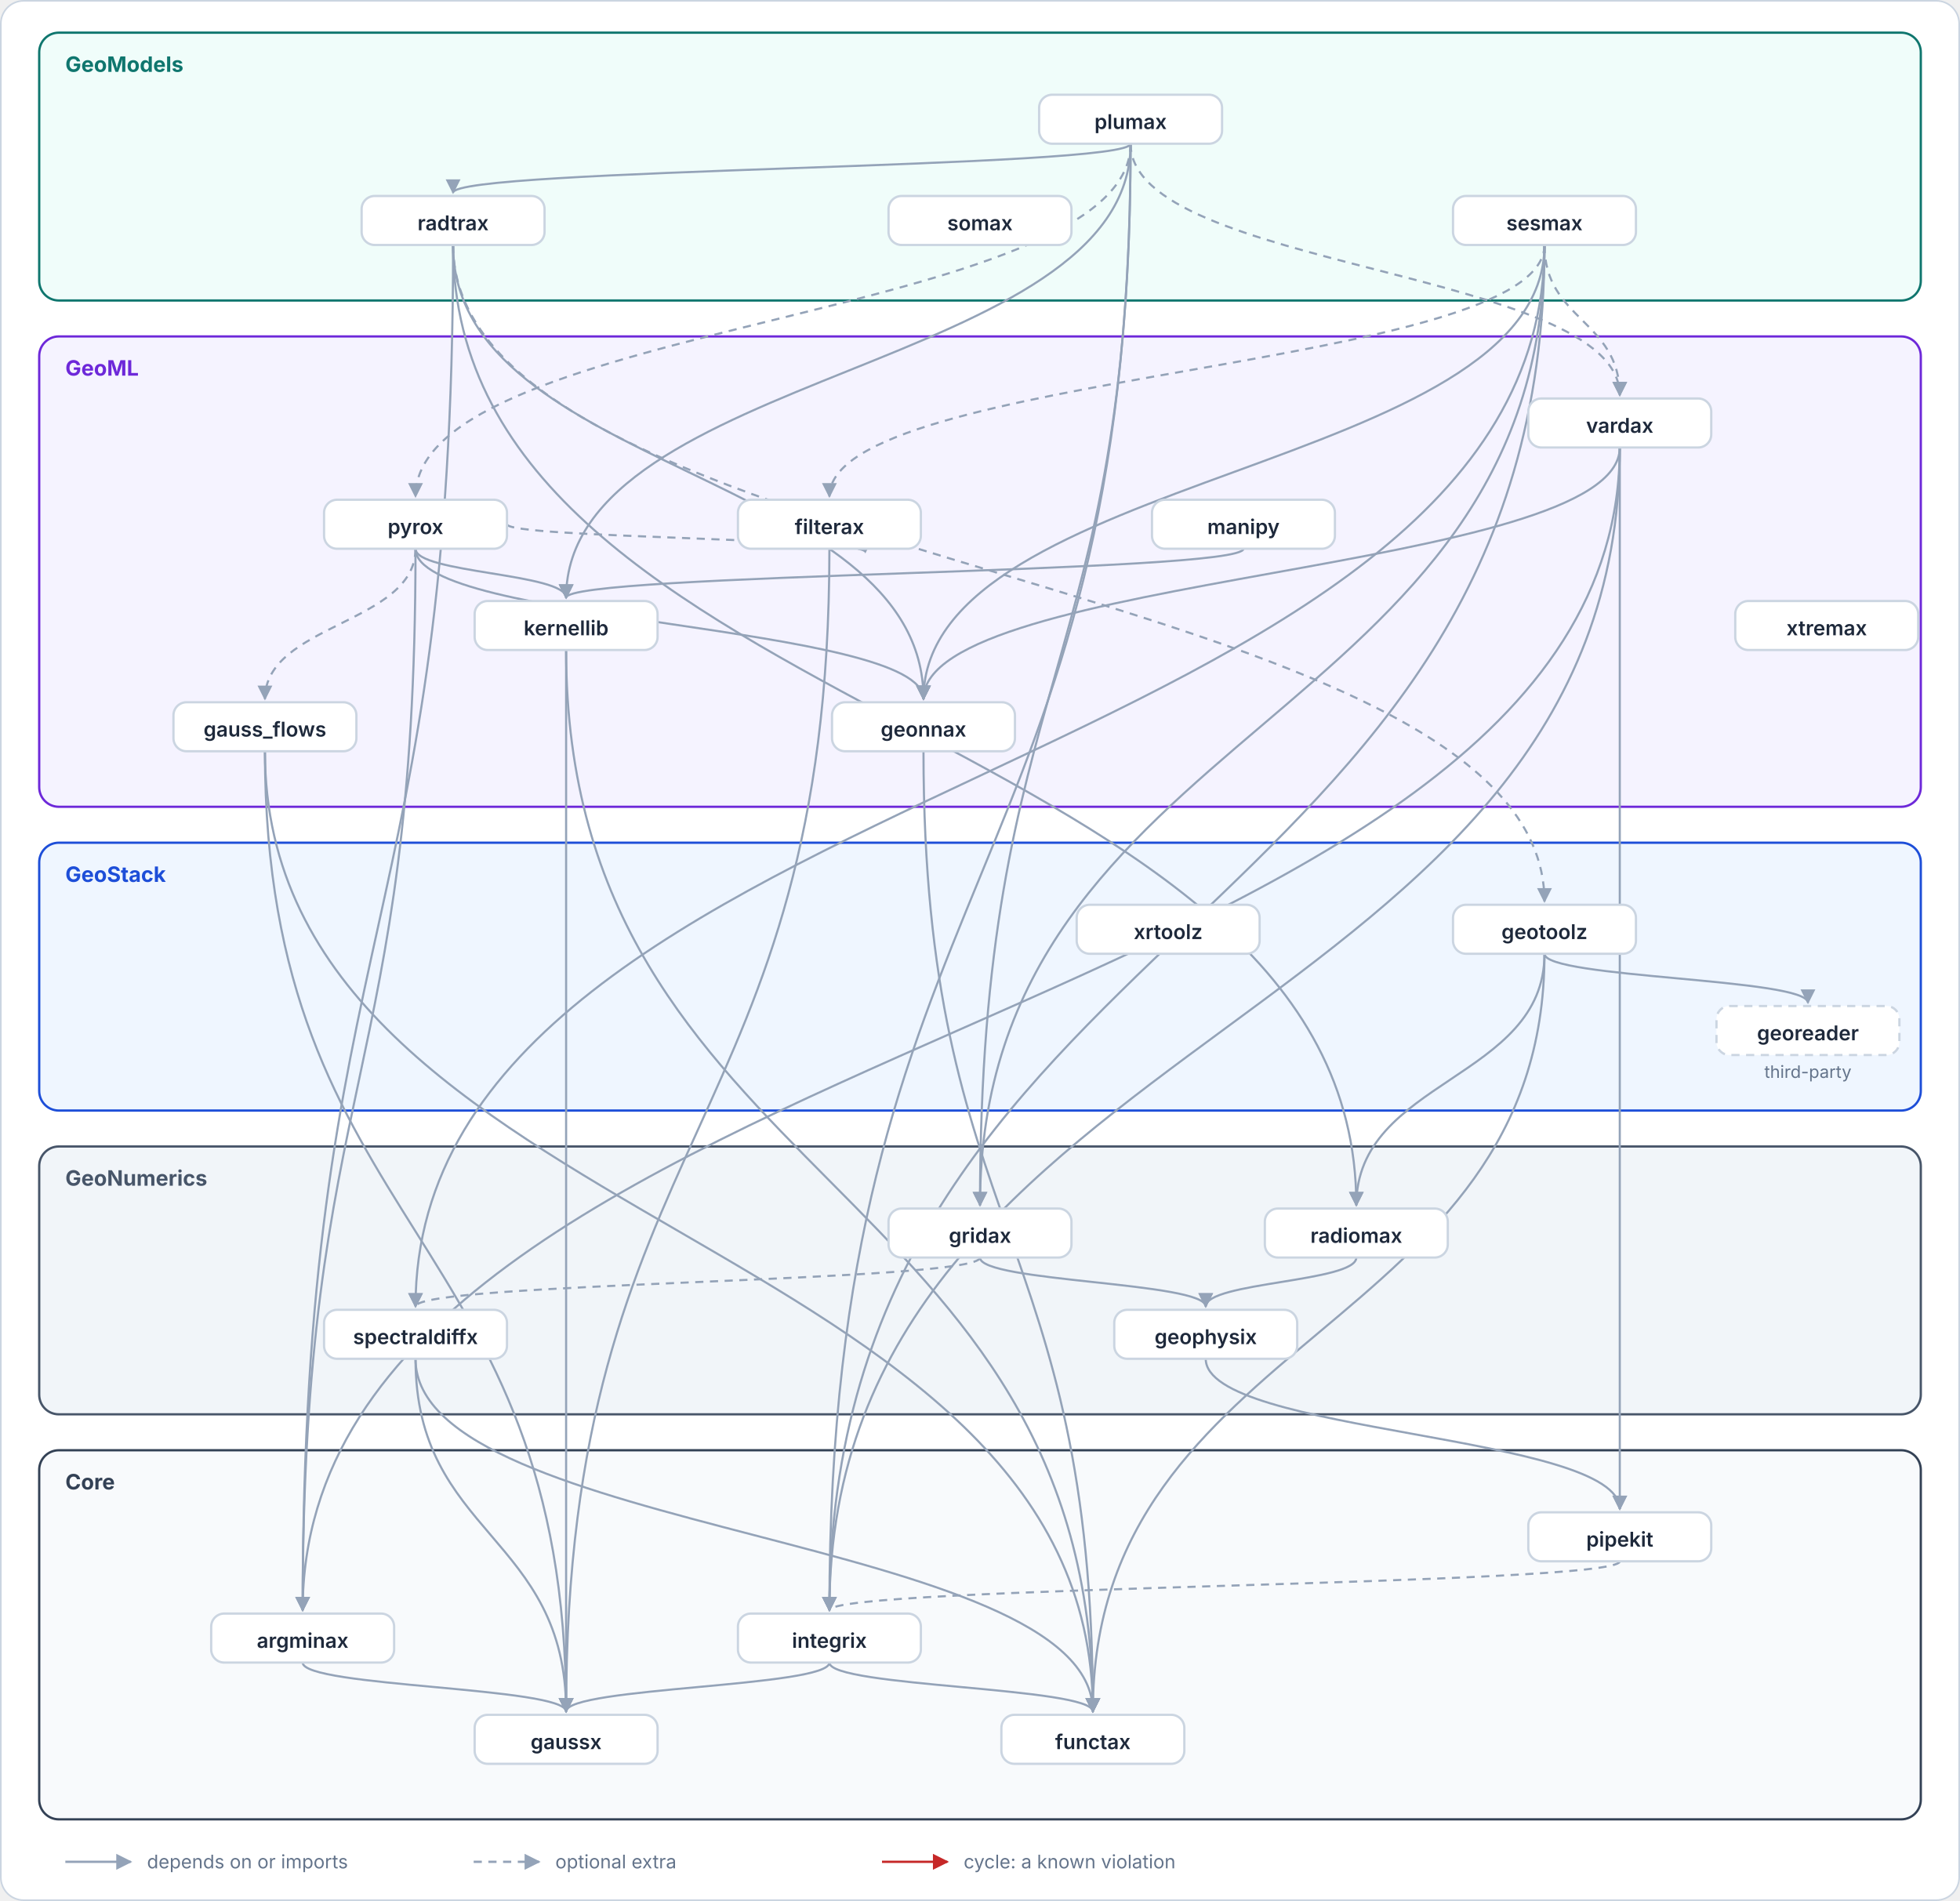
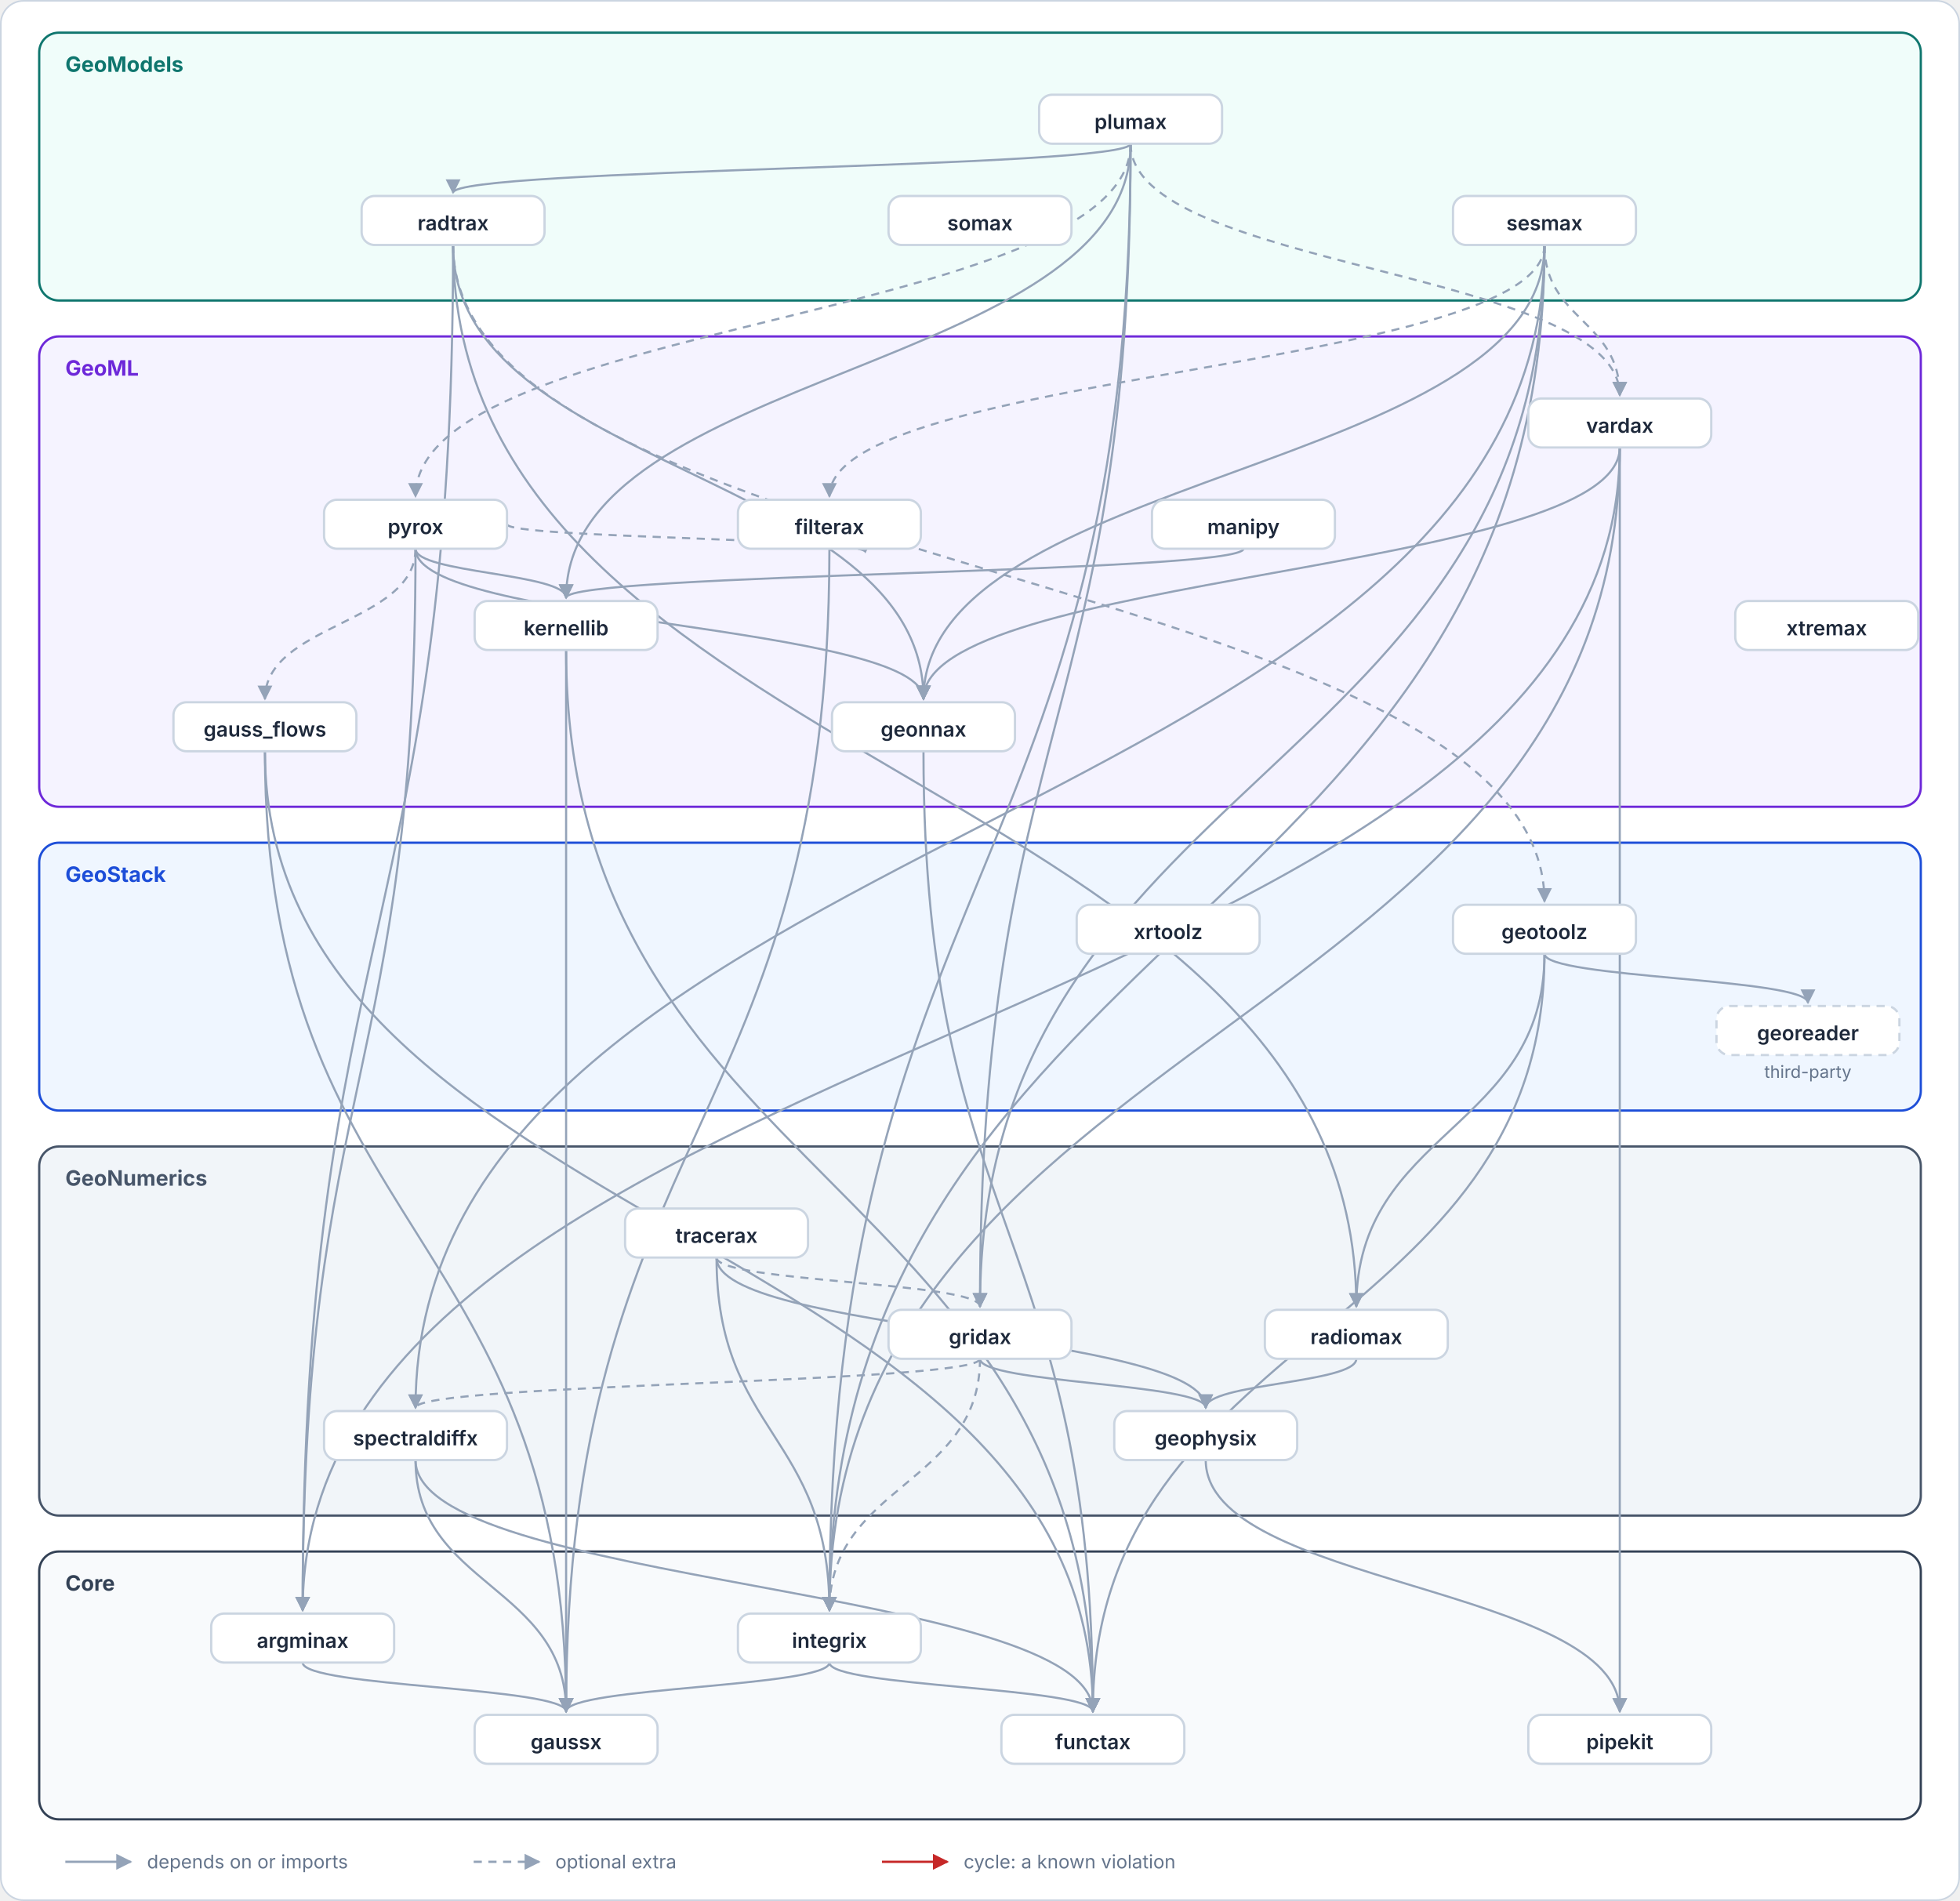
<svg xmlns="http://www.w3.org/2000/svg" viewBox="0 0 1200 1164" width="1200" height="1164" role="img" aria-label="How the repositories import each other, by layer: imports point down from GeoModels through GeoML, GeoStack and GeoNumerics to Core. Solid edges are dependencies or imports, dashed edges optional extras; red edges form a cycle, a known violation. Drawn from the generated graph on the dependency-graph page." font-family="Inter, 'Helvetica Neue', Arial, 'DejaVu Sans', sans-serif">
  <defs>
    <marker id="m94a3b8" viewBox="0 0 10 10" refX="9" refY="5" markerWidth="7" markerHeight="7" orient="auto-start-reverse">
      <path d="M0,0 L10,5 L0,10 z" fill="#94a3b8" />
    </marker>
    <marker id="mc62828" viewBox="0 0 10 10" refX="9" refY="5" markerWidth="7" markerHeight="7" orient="auto-start-reverse">
      <path d="M0,0 L10,5 L0,10 z" fill="#c62828" />
    </marker>
  </defs>
  <rect x="0.5" y="0.5" width="1199" height="1163" rx="14" fill="#ffffff" stroke="#cbd5e1" />
  <rect x="24.0" y="20.0" width="1152.0" height="164.0" rx="12" fill="#f0fdfa" stroke="#0f766e" stroke-width="1.4" />
  <text x="40.0" y="44.0" font-size="13" fill="#0f766e" text-anchor="start" font-weight="700">GeoModels</text>
  <rect x="24.0" y="206.0" width="1152.0" height="288.0" rx="12" fill="#f5f3ff" stroke="#6d28d9" stroke-width="1.4" />
  <text x="40.0" y="230.0" font-size="13" fill="#6d28d9" text-anchor="start" font-weight="700">GeoML</text>
  <rect x="24.0" y="516.0" width="1152.0" height="164.0" rx="12" fill="#eff6ff" stroke="#1d4ed8" stroke-width="1.4" />
  <text x="40.0" y="540.0" font-size="13" fill="#1d4ed8" text-anchor="start" font-weight="700">GeoStack</text>
-   <rect x="24.0" y="702.0" width="1152.0" height="164.0" rx="12" fill="#f1f5f9" stroke="#475569" stroke-width="1.4" />
+   <rect x="24.0" y="702.0" width="1152.0" height="226.0" rx="12" fill="#f1f5f9" stroke="#475569" stroke-width="1.4" />
  <text x="40.0" y="726.0" font-size="13" fill="#475569" text-anchor="start" font-weight="700">GeoNumerics</text>
-   <rect x="24.0" y="888.0" width="1152.0" height="226.0" rx="12" fill="#f8fafc" stroke="#334155" stroke-width="1.4" />
-   <text x="40.0" y="912.0" font-size="13" fill="#334155" text-anchor="start" font-weight="700">Core</text>
+   <rect x="24.0" y="950.0" width="1152.0" height="164.0" rx="12" fill="#f8fafc" stroke="#334155" stroke-width="1.4" />
+   <text x="40.0" y="974.0" font-size="13" fill="#334155" text-anchor="start" font-weight="700">Core</text>
  <path d="M185.3,1018.0 C185.3,1033.0 346.6,1033.0 346.6,1048.0" fill="none" stroke="#94a3b8" stroke-width="1.3" marker-end="url(#m94a3b8)" />
  <path d="M507.8,336.0 C507.8,692.0 346.6,692.0 346.6,1048.0" fill="none" stroke="#94a3b8" stroke-width="1.3" marker-end="url(#m94a3b8)" />
  <path d="M162.2,460.0 C162.2,754.0 669.1,754.0 669.1,1048.0" fill="none" stroke="#94a3b8" stroke-width="1.3" marker-end="url(#m94a3b8)" />
  <path d="M162.2,460.0 C162.2,754.0 346.6,754.0 346.6,1048.0" fill="none" stroke="#94a3b8" stroke-width="1.3" marker-end="url(#m94a3b8)" />
  <path d="M565.4,460.0 C565.4,754.0 669.1,754.0 669.1,1048.0" fill="none" stroke="#94a3b8" stroke-width="1.3" marker-end="url(#m94a3b8)" />
-   <path d="M738.2,832.0 C738.2,878.0 991.7,878.0 991.7,924.0" fill="none" stroke="#94a3b8" stroke-width="1.3" marker-end="url(#m94a3b8)" />
+   <path d="M738.2,894.0 C738.2,971.0 991.7,971.0 991.7,1048.0" fill="none" stroke="#94a3b8" stroke-width="1.3" marker-end="url(#m94a3b8)" />
  <path d="M945.6,584.0 C945.6,816.0 669.1,816.0 669.1,1048.0" fill="none" stroke="#94a3b8" stroke-width="1.3" marker-end="url(#m94a3b8)" />
  <path d="M945.6,584.0 C945.6,599.0 1106.9,599.0 1106.9,614.0" fill="none" stroke="#94a3b8" stroke-width="1.3" marker-end="url(#m94a3b8)" />
-   <path d="M945.6,584.0 C945.6,661.0 830.4,661.0 830.4,738.0" fill="none" stroke="#94a3b8" stroke-width="1.3" marker-end="url(#m94a3b8)" />
-   <path d="M600.0,770.0 C600.0,785.0 738.2,785.0 738.2,800.0" fill="none" stroke="#94a3b8" stroke-width="1.3" marker-end="url(#m94a3b8)" />
-   <path d="M600.0,770.0 C600.0,785.0 254.4,785.0 254.4,800.0" fill="none" stroke="#94a3b8" stroke-width="1.3" stroke-dasharray="5 4" marker-end="url(#m94a3b8)" />
+   <path d="M945.6,584.0 C945.6,692.0 830.4,692.0 830.4,800.0" fill="none" stroke="#94a3b8" stroke-width="1.3" marker-end="url(#m94a3b8)" />
+   <path d="M600.0,832.0 C600.0,847.0 738.2,847.0 738.2,862.0" fill="none" stroke="#94a3b8" stroke-width="1.3" marker-end="url(#m94a3b8)" />
+   <path d="M600.0,832.0 C600.0,909.0 507.8,909.0 507.8,986.0" fill="none" stroke="#94a3b8" stroke-width="1.3" stroke-dasharray="5 4" marker-end="url(#m94a3b8)" />
+   <path d="M600.0,832.0 C600.0,847.0 254.4,847.0 254.4,862.0" fill="none" stroke="#94a3b8" stroke-width="1.3" stroke-dasharray="5 4" marker-end="url(#m94a3b8)" />
  <path d="M507.8,1018.0 C507.8,1033.0 669.1,1033.0 669.1,1048.0" fill="none" stroke="#94a3b8" stroke-width="1.3" marker-end="url(#m94a3b8)" />
  <path d="M507.8,1018.0 C507.8,1033.0 346.6,1033.0 346.6,1048.0" fill="none" stroke="#94a3b8" stroke-width="1.3" marker-end="url(#m94a3b8)" />
  <path d="M346.6,398.0 C346.6,723.0 669.1,723.0 669.1,1048.0" fill="none" stroke="#94a3b8" stroke-width="1.3" marker-end="url(#m94a3b8)" />
  <path d="M346.6,398.0 C346.6,723.0 346.6,723.0 346.6,1048.0" fill="none" stroke="#94a3b8" stroke-width="1.3" marker-end="url(#m94a3b8)" />
  <path d="M761.3,336.0 C761.3,351.0 346.6,351.0 346.6,366.0" fill="none" stroke="#94a3b8" stroke-width="1.3" marker-end="url(#m94a3b8)" />
-   <path d="M991.7,956.0 C991.7,971.0 507.8,971.0 507.8,986.0" fill="none" stroke="#94a3b8" stroke-width="1.3" stroke-dasharray="5 4" marker-end="url(#m94a3b8)" />
-   <path d="M692.2,88.0 C692.2,413.0 600.0,413.0 600.0,738.0" fill="none" stroke="#94a3b8" stroke-width="1.3" marker-end="url(#m94a3b8)" />
+   <path d="M692.2,88.0 C692.2,444.0 600.0,444.0 600.0,800.0" fill="none" stroke="#94a3b8" stroke-width="1.3" marker-end="url(#m94a3b8)" />
  <path d="M692.2,88.0 C692.2,537.0 507.8,537.0 507.8,986.0" fill="none" stroke="#94a3b8" stroke-width="1.3" marker-end="url(#m94a3b8)" />
  <path d="M692.2,88.0 C692.2,227.0 346.6,227.0 346.6,366.0" fill="none" stroke="#94a3b8" stroke-width="1.3" marker-end="url(#m94a3b8)" />
  <path d="M692.2,88.0 C692.2,196.0 254.4,196.0 254.4,304.0" fill="none" stroke="#94a3b8" stroke-width="1.3" stroke-dasharray="5 4" marker-end="url(#m94a3b8)" />
  <path d="M692.2,88.0 C692.2,103.0 277.4,103.0 277.4,118.0" fill="none" stroke="#94a3b8" stroke-width="1.3" marker-end="url(#m94a3b8)" />
  <path d="M692.2,88.0 C692.2,165.0 991.7,165.0 991.7,242.0" fill="none" stroke="#94a3b8" stroke-width="1.3" stroke-dasharray="5 4" marker-end="url(#m94a3b8)" />
  <path d="M254.4,336.0 C254.4,661.0 185.3,661.0 185.3,986.0" fill="none" stroke="#94a3b8" stroke-width="1.3" marker-end="url(#m94a3b8)" />
  <path d="M310.4,321.0 C310.4,329.5 529.8,329.5 529.8,338.0" fill="none" stroke="#94a3b8" stroke-width="1.3" stroke-dasharray="5 4" marker-end="url(#m94a3b8)" />
  <path d="M254.4,336.0 C254.4,382.0 162.2,382.0 162.2,428.0" fill="none" stroke="#94a3b8" stroke-width="1.3" stroke-dasharray="5 4" marker-end="url(#m94a3b8)" />
  <path d="M254.4,336.0 C254.4,382.0 565.4,382.0 565.4,428.0" fill="none" stroke="#94a3b8" stroke-width="1.3" marker-end="url(#m94a3b8)" />
  <path d="M254.4,336.0 C254.4,351.0 346.6,351.0 346.6,366.0" fill="none" stroke="#94a3b8" stroke-width="1.3" marker-end="url(#m94a3b8)" />
-   <path d="M830.4,770.0 C830.4,785.0 738.2,785.0 738.2,800.0" fill="none" stroke="#94a3b8" stroke-width="1.3" marker-end="url(#m94a3b8)" />
+   <path d="M830.4,832.0 C830.4,847.0 738.2,847.0 738.2,862.0" fill="none" stroke="#94a3b8" stroke-width="1.3" marker-end="url(#m94a3b8)" />
  <path d="M277.4,150.0 C277.4,568.0 185.3,568.0 185.3,986.0" fill="none" stroke="#94a3b8" stroke-width="1.3" marker-end="url(#m94a3b8)" />
  <path d="M277.4,150.0 C277.4,289.0 565.4,289.0 565.4,428.0" fill="none" stroke="#94a3b8" stroke-width="1.3" marker-end="url(#m94a3b8)" />
  <path d="M277.4,150.0 C277.4,351.0 945.6,351.0 945.6,552.0" fill="none" stroke="#94a3b8" stroke-width="1.3" stroke-dasharray="5 4" marker-end="url(#m94a3b8)" />
-   <path d="M277.4,150.0 C277.4,444.0 830.4,444.0 830.4,738.0" fill="none" stroke="#94a3b8" stroke-width="1.3" marker-end="url(#m94a3b8)" />
+   <path d="M277.4,150.0 C277.4,475.0 830.4,475.0 830.4,800.0" fill="none" stroke="#94a3b8" stroke-width="1.3" marker-end="url(#m94a3b8)" />
  <path d="M945.6,150.0 C945.6,227.0 507.8,227.0 507.8,304.0" fill="none" stroke="#94a3b8" stroke-width="1.3" stroke-dasharray="5 4" marker-end="url(#m94a3b8)" />
  <path d="M945.6,150.0 C945.6,289.0 565.4,289.0 565.4,428.0" fill="none" stroke="#94a3b8" stroke-width="1.3" marker-end="url(#m94a3b8)" />
-   <path d="M945.6,150.0 C945.6,444.0 600.0,444.0 600.0,738.0" fill="none" stroke="#94a3b8" stroke-width="1.3" marker-end="url(#m94a3b8)" />
+   <path d="M945.6,150.0 C945.6,475.0 600.0,475.0 600.0,800.0" fill="none" stroke="#94a3b8" stroke-width="1.3" marker-end="url(#m94a3b8)" />
  <path d="M945.6,150.0 C945.6,568.0 507.8,568.0 507.8,986.0" fill="none" stroke="#94a3b8" stroke-width="1.3" marker-end="url(#m94a3b8)" />
-   <path d="M945.6,150.0 C945.6,475.0 254.4,475.0 254.4,800.0" fill="none" stroke="#94a3b8" stroke-width="1.3" marker-end="url(#m94a3b8)" />
+   <path d="M945.6,150.0 C945.6,506.0 254.4,506.0 254.4,862.0" fill="none" stroke="#94a3b8" stroke-width="1.3" marker-end="url(#m94a3b8)" />
  <path d="M945.6,150.0 C945.6,196.0 991.7,196.0 991.7,242.0" fill="none" stroke="#94a3b8" stroke-width="1.3" stroke-dasharray="5 4" marker-end="url(#m94a3b8)" />
-   <path d="M254.4,832.0 C254.4,940.0 669.1,940.0 669.1,1048.0" fill="none" stroke="#94a3b8" stroke-width="1.3" marker-end="url(#m94a3b8)" />
-   <path d="M254.4,832.0 C254.4,940.0 346.6,940.0 346.6,1048.0" fill="none" stroke="#94a3b8" stroke-width="1.3" marker-end="url(#m94a3b8)" />
+   <path d="M254.4,894.0 C254.4,971.0 669.1,971.0 669.1,1048.0" fill="none" stroke="#94a3b8" stroke-width="1.3" marker-end="url(#m94a3b8)" />
+   <path d="M254.4,894.0 C254.4,971.0 346.6,971.0 346.6,1048.0" fill="none" stroke="#94a3b8" stroke-width="1.3" marker-end="url(#m94a3b8)" />
+   <path d="M438.7,770.0 C438.7,816.0 738.2,816.0 738.2,862.0" fill="none" stroke="#94a3b8" stroke-width="1.3" marker-end="url(#m94a3b8)" />
+   <path d="M438.7,770.0 C438.7,785.0 600.0,785.0 600.0,800.0" fill="none" stroke="#94a3b8" stroke-width="1.3" stroke-dasharray="5 4" marker-end="url(#m94a3b8)" />
+   <path d="M438.7,770.0 C438.7,878.0 507.8,878.0 507.8,986.0" fill="none" stroke="#94a3b8" stroke-width="1.3" marker-end="url(#m94a3b8)" />
  <path d="M991.7,274.0 C991.7,630.0 185.3,630.0 185.3,986.0" fill="none" stroke="#94a3b8" stroke-width="1.3" marker-end="url(#m94a3b8)" />
  <path d="M991.7,274.0 C991.7,351.0 565.4,351.0 565.4,428.0" fill="none" stroke="#94a3b8" stroke-width="1.3" marker-end="url(#m94a3b8)" />
  <path d="M991.7,274.0 C991.7,630.0 507.8,630.0 507.8,986.0" fill="none" stroke="#94a3b8" stroke-width="1.3" marker-end="url(#m94a3b8)" />
-   <path d="M991.7,274.0 C991.7,599.0 991.7,599.0 991.7,924.0" fill="none" stroke="#94a3b8" stroke-width="1.3" marker-end="url(#m94a3b8)" />
+   <path d="M991.7,274.0 C991.7,661.0 991.7,661.0 991.7,1048.0" fill="none" stroke="#94a3b8" stroke-width="1.3" marker-end="url(#m94a3b8)" />
  <rect x="636.2" y="58.0" width="112.0" height="30.0" rx="8" fill="#ffffff" stroke="#cbd5e1" stroke-width="1.4" />
  <text x="692.2" y="79.0" font-size="12.5" fill="#1e293b" text-anchor="middle" font-weight="600">plumax</text>
  <rect x="221.4" y="120.0" width="112.0" height="30.0" rx="8" fill="#ffffff" stroke="#cbd5e1" stroke-width="1.4" />
  <text x="277.4" y="141.0" font-size="12.5" fill="#1e293b" text-anchor="middle" font-weight="600">radtrax</text>
  <rect x="544.0" y="120.0" width="112.0" height="30.0" rx="8" fill="#ffffff" stroke="#cbd5e1" stroke-width="1.4" />
  <text x="600.0" y="141.0" font-size="12.5" fill="#1e293b" text-anchor="middle" font-weight="600">somax</text>
  <rect x="889.6" y="120.0" width="112.0" height="30.0" rx="8" fill="#ffffff" stroke="#cbd5e1" stroke-width="1.4" />
  <text x="945.6" y="141.0" font-size="12.5" fill="#1e293b" text-anchor="middle" font-weight="600">sesmax</text>
  <rect x="935.7" y="244.0" width="112.0" height="30.0" rx="8" fill="#ffffff" stroke="#cbd5e1" stroke-width="1.4" />
  <text x="991.7" y="265.0" font-size="12.5" fill="#1e293b" text-anchor="middle" font-weight="600">vardax</text>
  <rect x="198.4" y="306.0" width="112.0" height="30.0" rx="8" fill="#ffffff" stroke="#cbd5e1" stroke-width="1.4" />
  <text x="254.4" y="327.0" font-size="12.5" fill="#1e293b" text-anchor="middle" font-weight="600">pyrox</text>
  <rect x="451.8" y="306.0" width="112.0" height="30.0" rx="8" fill="#ffffff" stroke="#cbd5e1" stroke-width="1.4" />
  <text x="507.8" y="327.0" font-size="12.5" fill="#1e293b" text-anchor="middle" font-weight="600">filterax</text>
  <rect x="705.3" y="306.0" width="112.0" height="30.0" rx="8" fill="#ffffff" stroke="#cbd5e1" stroke-width="1.4" />
  <text x="761.3" y="327.0" font-size="12.5" fill="#1e293b" text-anchor="middle" font-weight="600">manipy</text>
  <rect x="290.6" y="368.0" width="112.0" height="30.0" rx="8" fill="#ffffff" stroke="#cbd5e1" stroke-width="1.4" />
  <text x="346.6" y="389.0" font-size="12.5" fill="#1e293b" text-anchor="middle" font-weight="600">kernellib</text>
  <rect x="1062.4" y="368.0" width="112.0" height="30.0" rx="8" fill="#ffffff" stroke="#cbd5e1" stroke-width="1.4" />
  <text x="1118.4" y="389.0" font-size="12.5" fill="#1e293b" text-anchor="middle" font-weight="600">xtremax</text>
  <rect x="106.2" y="430.0" width="112.0" height="30.0" rx="8" fill="#ffffff" stroke="#cbd5e1" stroke-width="1.4" />
  <text x="162.2" y="451.0" font-size="12.5" fill="#1e293b" text-anchor="middle" font-weight="600">gauss_flows</text>
  <rect x="509.4" y="430.0" width="112.0" height="30.0" rx="8" fill="#ffffff" stroke="#cbd5e1" stroke-width="1.4" />
  <text x="565.4" y="451.0" font-size="12.5" fill="#1e293b" text-anchor="middle" font-weight="600">geonnax</text>
  <rect x="659.2" y="554.0" width="112.0" height="30.0" rx="8" fill="#ffffff" stroke="#cbd5e1" stroke-width="1.4" />
  <text x="715.2" y="575.0" font-size="12.5" fill="#1e293b" text-anchor="middle" font-weight="600">xrtoolz</text>
  <rect x="889.6" y="554.0" width="112.0" height="30.0" rx="8" fill="#ffffff" stroke="#cbd5e1" stroke-width="1.4" />
  <text x="945.6" y="575.0" font-size="12.5" fill="#1e293b" text-anchor="middle" font-weight="600">geotoolz</text>
  <rect x="1050.9" y="616.0" width="112.0" height="30.0" rx="8" fill="#ffffff" stroke="#cbd5e1" stroke-width="1.4" stroke-dasharray="5 4" />
  <text x="1106.9" y="637.0" font-size="12.5" fill="#1e293b" text-anchor="middle" font-weight="600">georeader</text>
  <text x="1106.9" y="660.0" font-size="10.5" fill="#64748b" text-anchor="middle" font-weight="400">third-party</text>
-   <rect x="544.0" y="740.0" width="112.0" height="30.0" rx="8" fill="#ffffff" stroke="#cbd5e1" stroke-width="1.4" />
-   <text x="600.0" y="761.0" font-size="12.5" fill="#1e293b" text-anchor="middle" font-weight="600">gridax</text>
-   <rect x="774.4" y="740.0" width="112.0" height="30.0" rx="8" fill="#ffffff" stroke="#cbd5e1" stroke-width="1.4" />
-   <text x="830.4" y="761.0" font-size="12.5" fill="#1e293b" text-anchor="middle" font-weight="600">radiomax</text>
-   <rect x="198.4" y="802.0" width="112.0" height="30.0" rx="8" fill="#ffffff" stroke="#cbd5e1" stroke-width="1.4" />
-   <text x="254.4" y="823.0" font-size="12.5" fill="#1e293b" text-anchor="middle" font-weight="600">spectraldiffx</text>
-   <rect x="682.2" y="802.0" width="112.0" height="30.0" rx="8" fill="#ffffff" stroke="#cbd5e1" stroke-width="1.4" />
-   <text x="738.2" y="823.0" font-size="12.5" fill="#1e293b" text-anchor="middle" font-weight="600">geophysix</text>
-   <rect x="935.7" y="926.0" width="112.0" height="30.0" rx="8" fill="#ffffff" stroke="#cbd5e1" stroke-width="1.4" />
-   <text x="991.7" y="947.0" font-size="12.5" fill="#1e293b" text-anchor="middle" font-weight="600">pipekit</text>
+   <rect x="382.7" y="740.0" width="112.0" height="30.0" rx="8" fill="#ffffff" stroke="#cbd5e1" stroke-width="1.4" />
+   <text x="438.7" y="761.0" font-size="12.5" fill="#1e293b" text-anchor="middle" font-weight="600">tracerax</text>
+   <rect x="544.0" y="802.0" width="112.0" height="30.0" rx="8" fill="#ffffff" stroke="#cbd5e1" stroke-width="1.4" />
+   <text x="600.0" y="823.0" font-size="12.5" fill="#1e293b" text-anchor="middle" font-weight="600">gridax</text>
+   <rect x="774.4" y="802.0" width="112.0" height="30.0" rx="8" fill="#ffffff" stroke="#cbd5e1" stroke-width="1.4" />
+   <text x="830.4" y="823.0" font-size="12.5" fill="#1e293b" text-anchor="middle" font-weight="600">radiomax</text>
+   <rect x="198.4" y="864.0" width="112.0" height="30.0" rx="8" fill="#ffffff" stroke="#cbd5e1" stroke-width="1.4" />
+   <text x="254.4" y="885.0" font-size="12.5" fill="#1e293b" text-anchor="middle" font-weight="600">spectraldiffx</text>
+   <rect x="682.2" y="864.0" width="112.0" height="30.0" rx="8" fill="#ffffff" stroke="#cbd5e1" stroke-width="1.4" />
+   <text x="738.2" y="885.0" font-size="12.5" fill="#1e293b" text-anchor="middle" font-weight="600">geophysix</text>
  <rect x="129.3" y="988.0" width="112.0" height="30.0" rx="8" fill="#ffffff" stroke="#cbd5e1" stroke-width="1.4" />
  <text x="185.3" y="1009.0" font-size="12.5" fill="#1e293b" text-anchor="middle" font-weight="600">argminax</text>
  <rect x="451.8" y="988.0" width="112.0" height="30.0" rx="8" fill="#ffffff" stroke="#cbd5e1" stroke-width="1.4" />
  <text x="507.8" y="1009.0" font-size="12.5" fill="#1e293b" text-anchor="middle" font-weight="600">integrix</text>
  <rect x="290.6" y="1050.0" width="112.0" height="30.0" rx="8" fill="#ffffff" stroke="#cbd5e1" stroke-width="1.4" />
  <text x="346.6" y="1071.0" font-size="12.5" fill="#1e293b" text-anchor="middle" font-weight="600">gaussx</text>
  <rect x="613.1" y="1050.0" width="112.0" height="30.0" rx="8" fill="#ffffff" stroke="#cbd5e1" stroke-width="1.4" />
  <text x="669.1" y="1071.0" font-size="12.5" fill="#1e293b" text-anchor="middle" font-weight="600">functax</text>
+   <rect x="935.7" y="1050.0" width="112.0" height="30.0" rx="8" fill="#ffffff" stroke="#cbd5e1" stroke-width="1.4" />
+   <text x="991.7" y="1071.0" font-size="12.5" fill="#1e293b" text-anchor="middle" font-weight="600">pipekit</text>
  <path d="M40.0,1140.0 L80.0,1140.0" fill="none" stroke="#94a3b8" stroke-width="1.4" stroke-linejoin="round" marker-end="url(#m94a3b8)" />
  <text x="90.0" y="1144.0" font-size="11.5" fill="#64748b" text-anchor="start" font-weight="400">depends on or imports</text>
  <path d="M290.0,1140.0 L330.0,1140.0" fill="none" stroke="#94a3b8" stroke-width="1.4" stroke-linejoin="round" stroke-dasharray="5 4" marker-end="url(#m94a3b8)" />
  <text x="340.0" y="1144.0" font-size="11.5" fill="#64748b" text-anchor="start" font-weight="400">optional extra</text>
  <path d="M540.0,1140.0 L580.0,1140.0" fill="none" stroke="#c62828" stroke-width="1.4" stroke-linejoin="round" marker-end="url(#mc62828)" />
  <text x="590.0" y="1144.0" font-size="11.5" fill="#64748b" text-anchor="start" font-weight="400">cycle: a known violation</text>
</svg>
